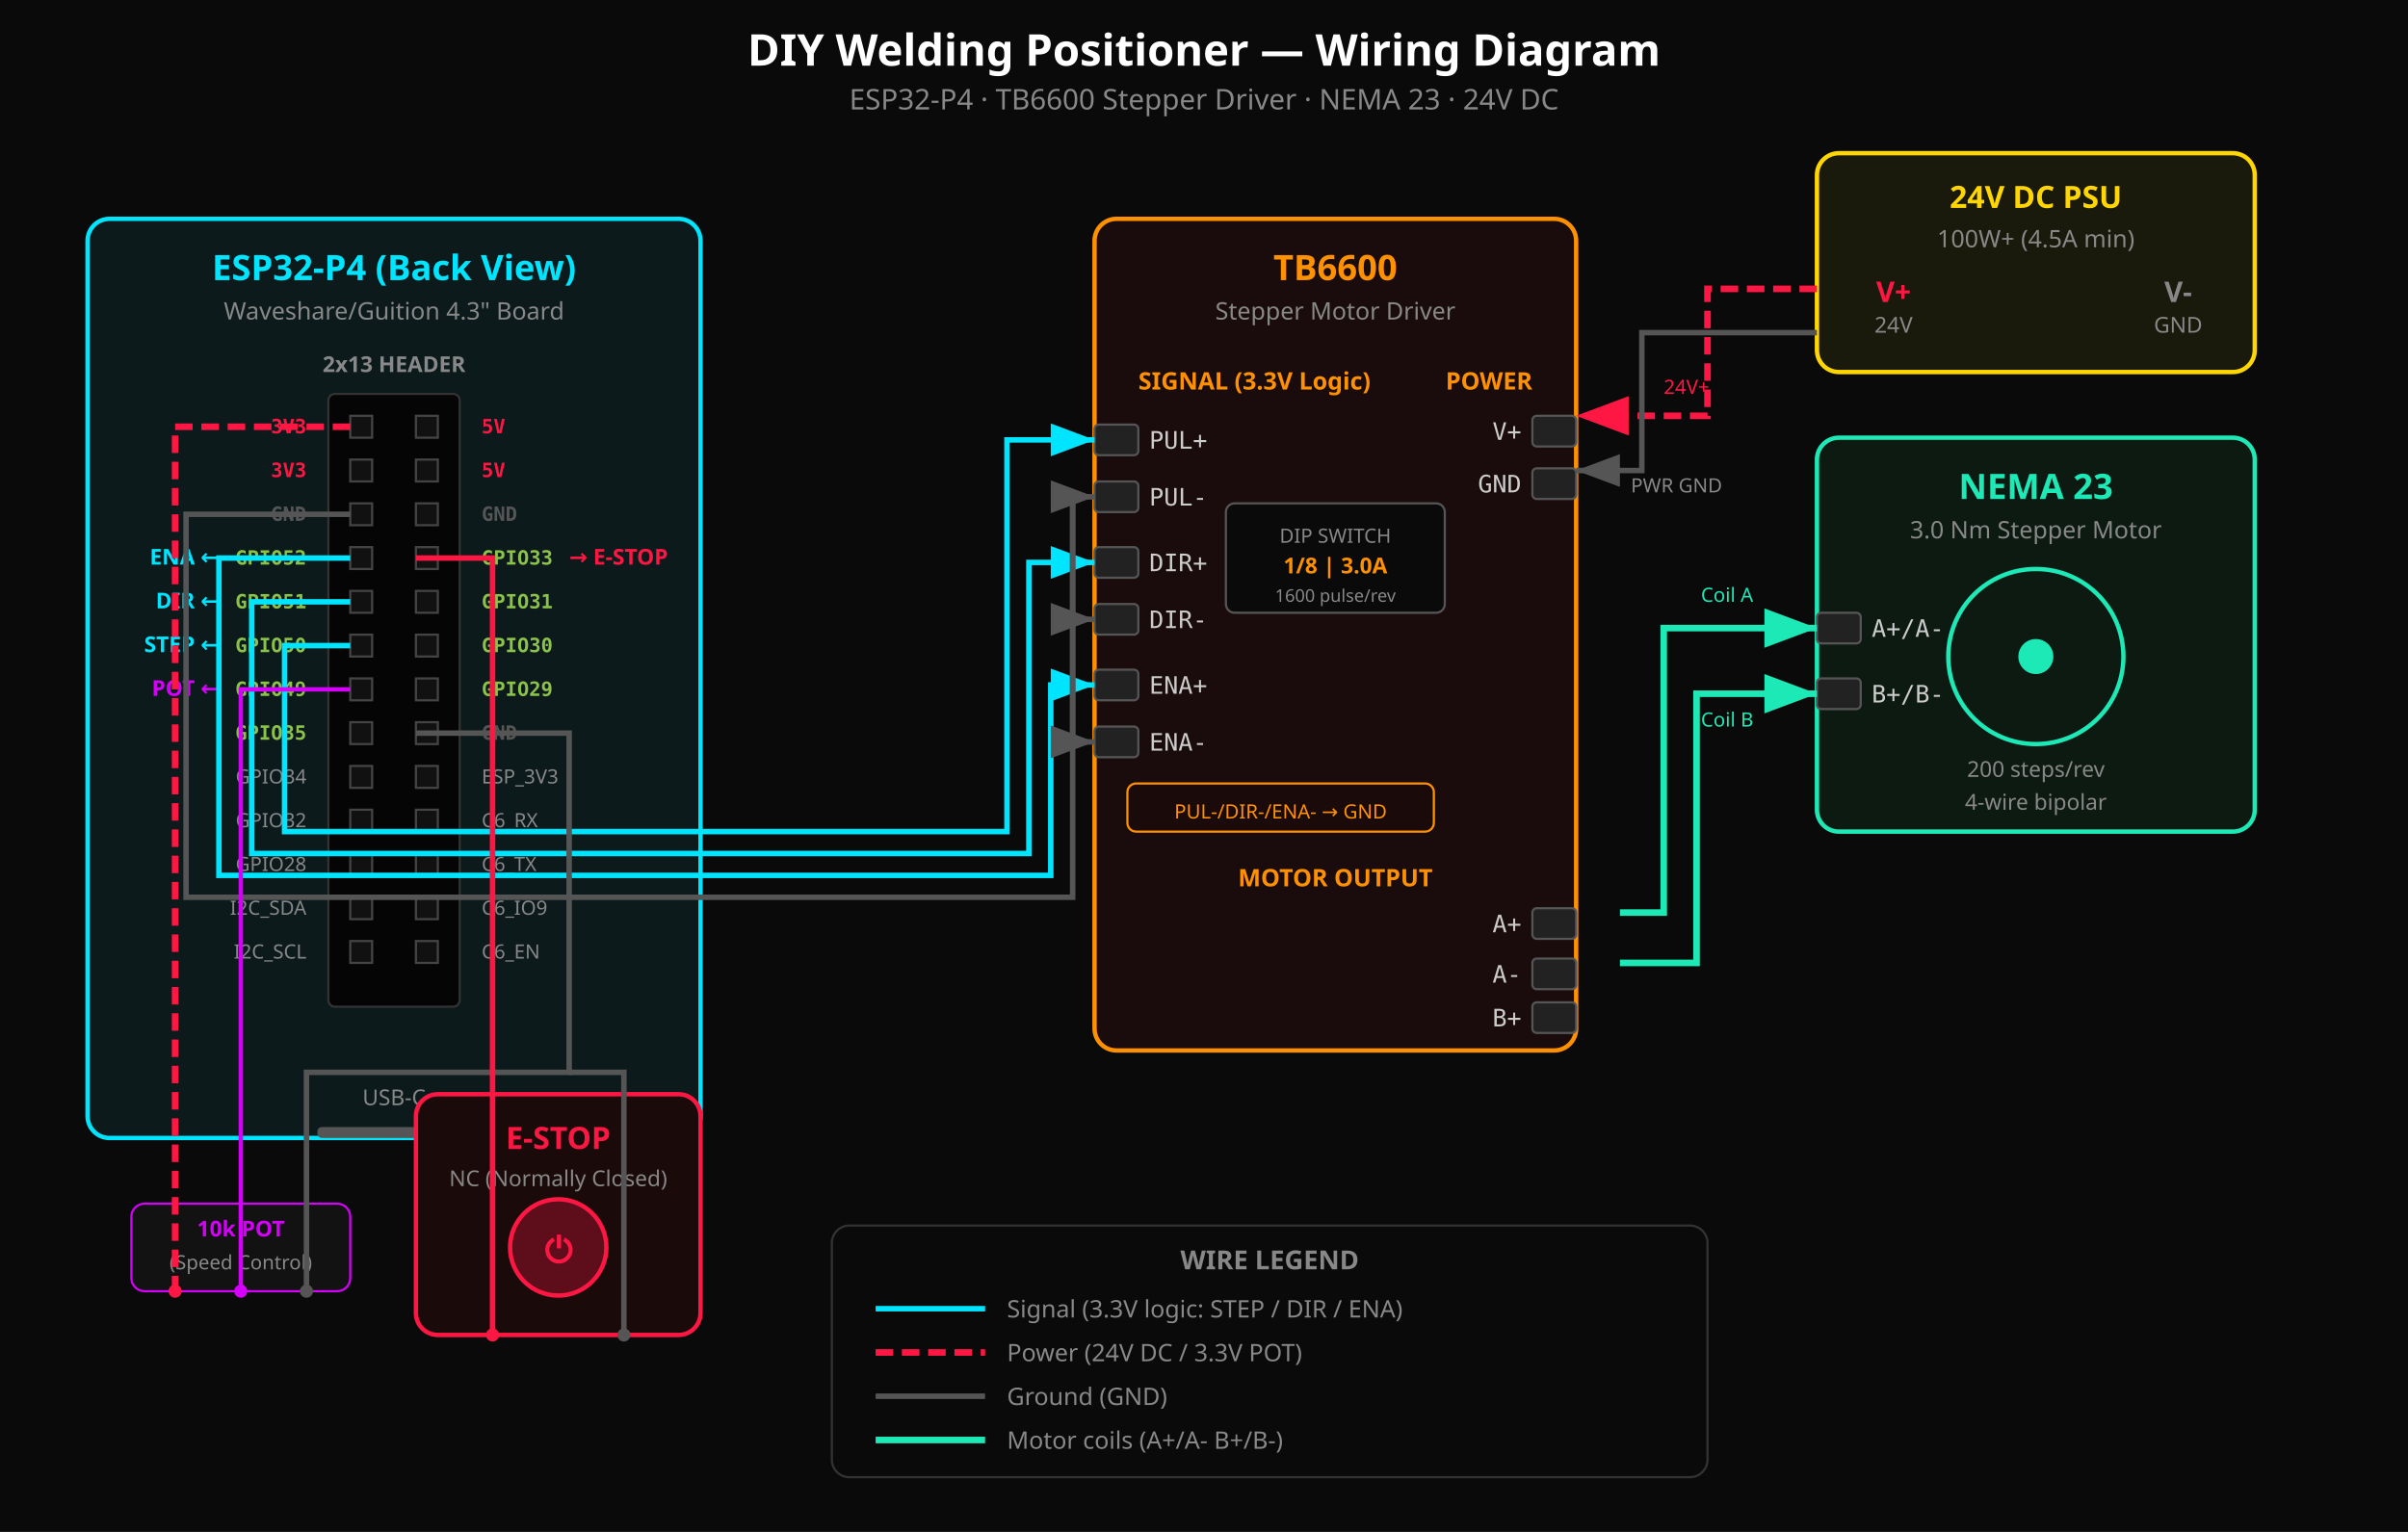
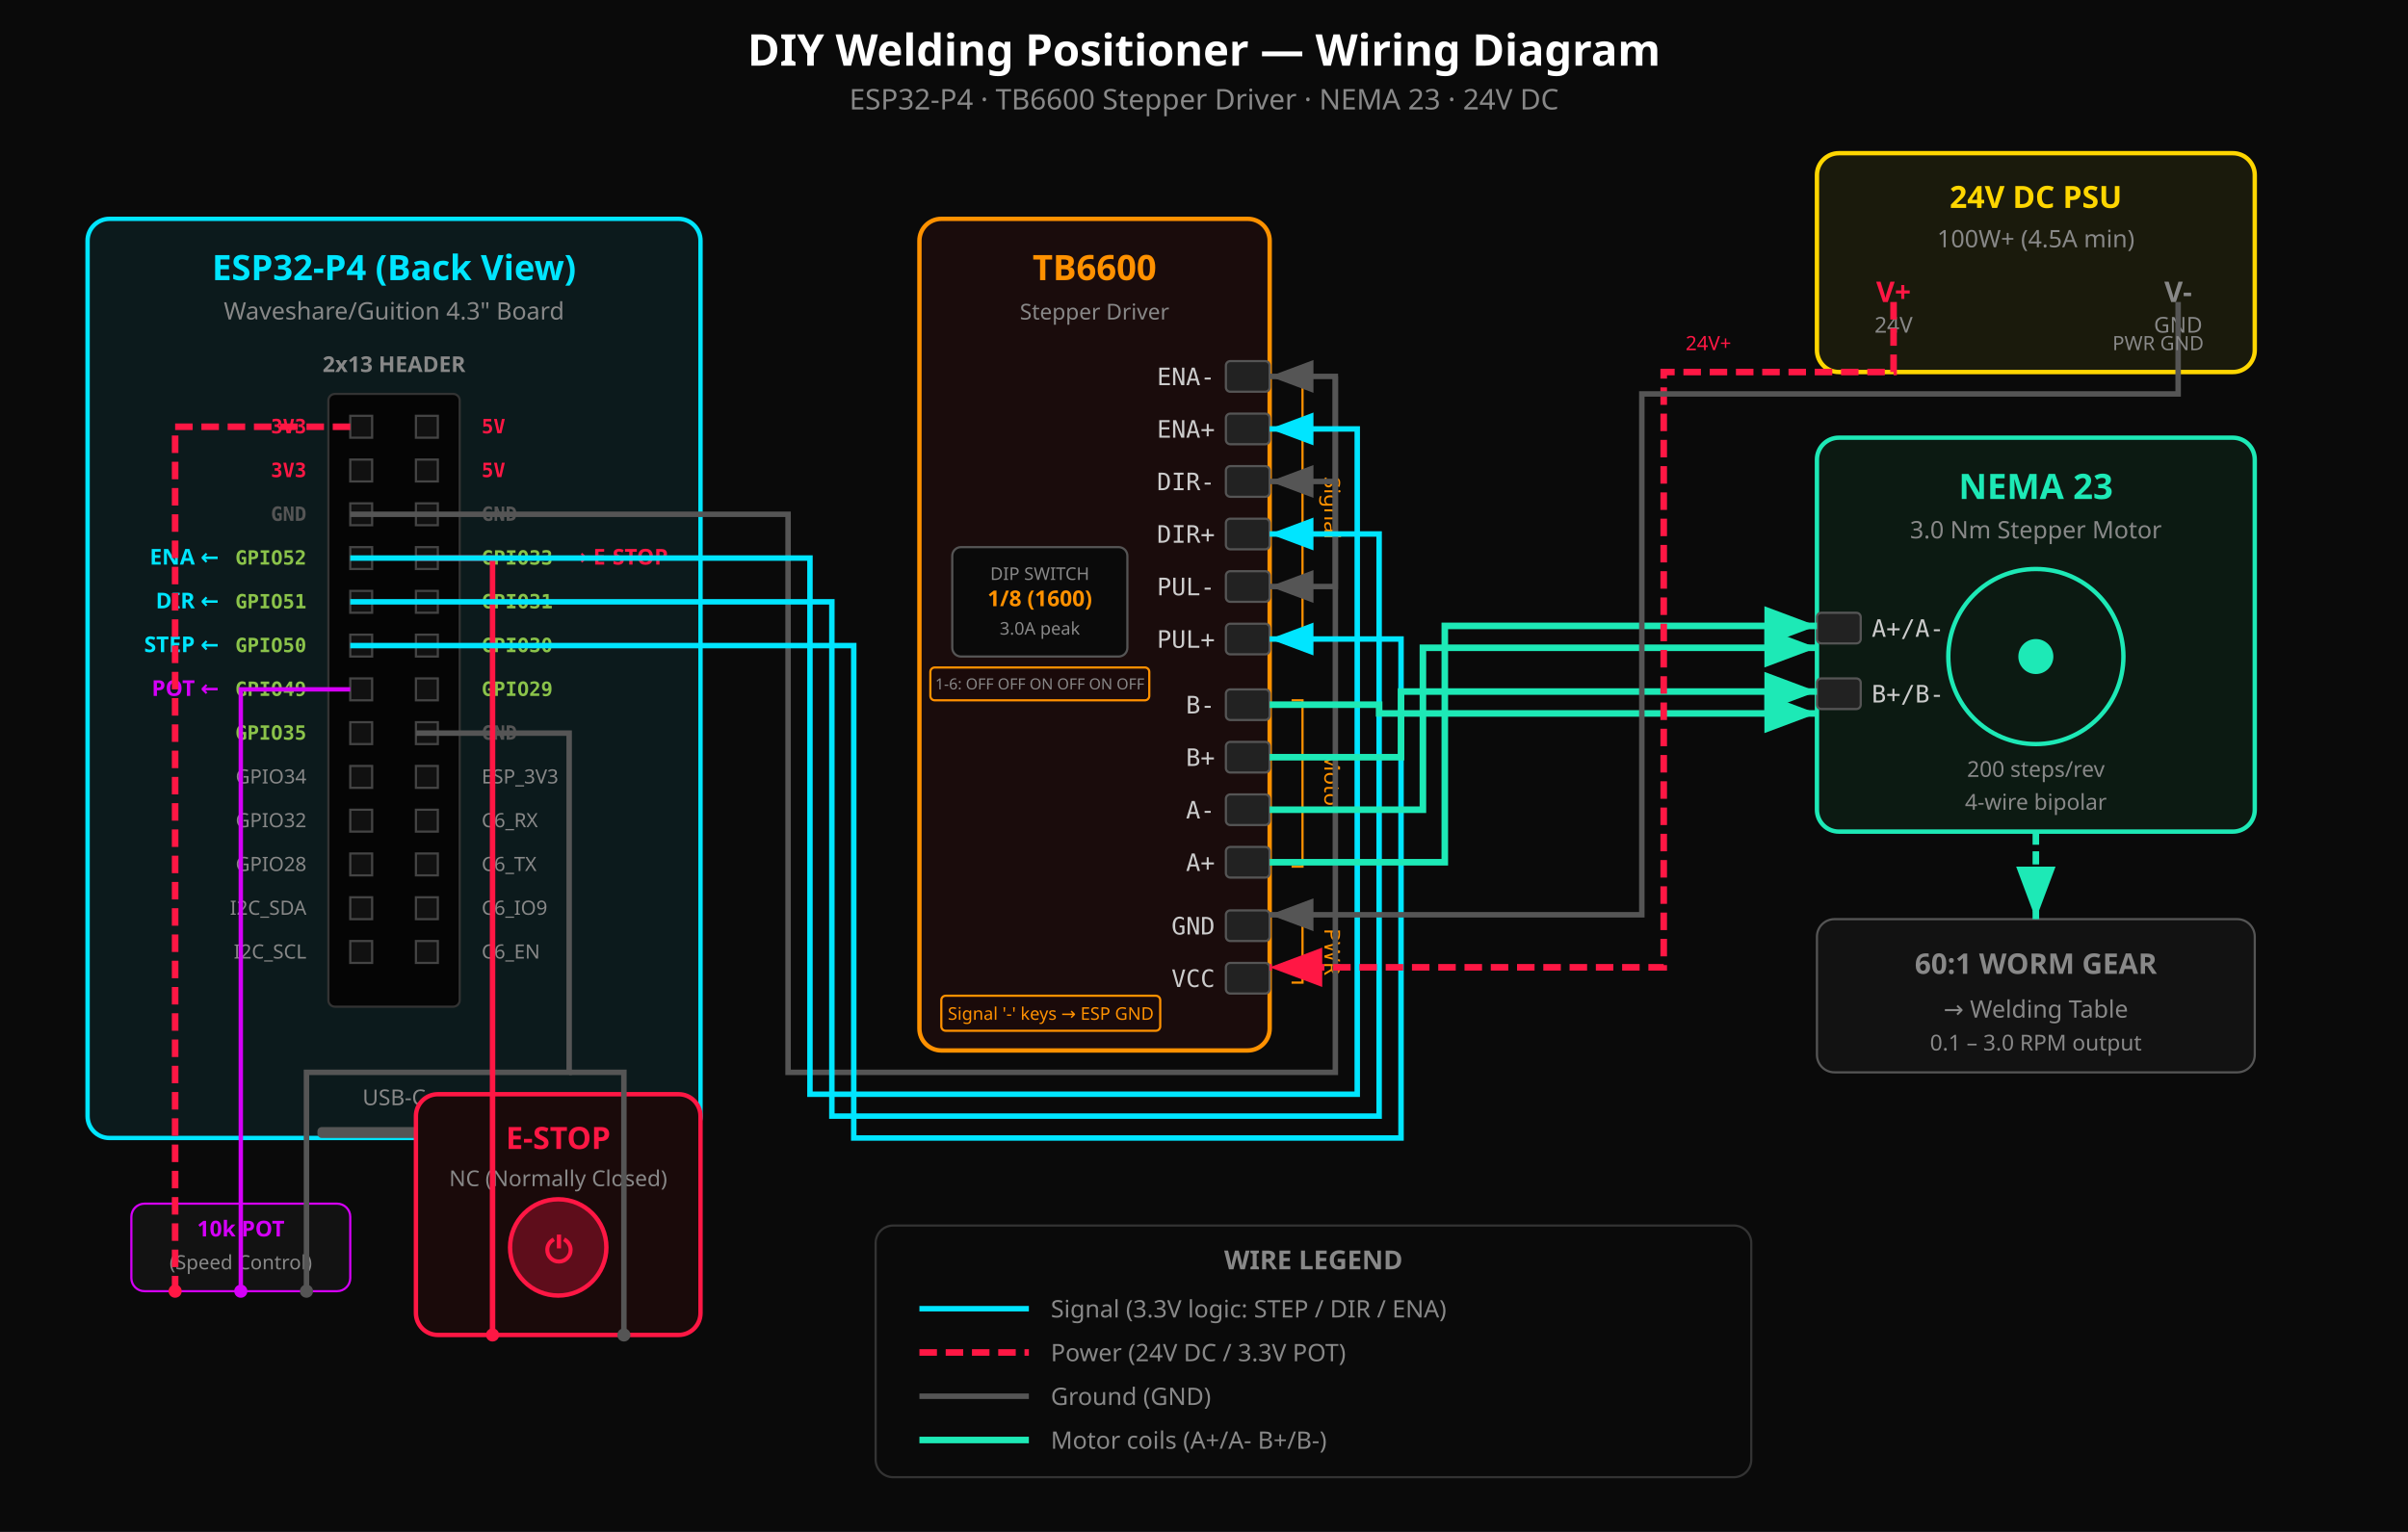
<svg xmlns="http://www.w3.org/2000/svg" viewBox="0 0 1100 700" width="1100" height="700">
  <defs>
    <style>
      .bg { fill: #0A0A0A; }
      .box { fill: #121212; stroke: #333; stroke-width: 2; rx: 10; }
      .box-esp { fill: #0c1a1c; stroke: #00E5FF; stroke-width: 2; rx: 10; }
      .box-tb { fill: #1a0c0c; stroke: #FF9100; stroke-width: 2; rx: 10; }
      .box-motor { fill: #0c1a12; stroke: #1DE9B6; stroke-width: 2; rx: 10; }
      .box-psu { fill: #1a1a0c; stroke: #FFD600; stroke-width: 2; rx: 10; }
      .wire-sig { stroke: #00E5FF; stroke-width: 2.5; fill: none; }
      .wire-pwr { stroke: #FF1744; stroke-width: 3; fill: none; stroke-dasharray: 8,4; }
      .wire-gnd { stroke: #555; stroke-width: 2.5; fill: none; }
      .wire-motor { stroke: #1DE9B6; stroke-width: 3; fill: none; }
      .wire-estop { stroke: #FF1744; stroke-width: 2.5; fill: none; }
      .wire-pot { stroke: #D500F9; stroke-width: 2; fill: none; }
      .t-main { fill: #FFF; font-family: sans-serif; font-weight: bold; }
      .t-dim { fill: #888; font-family: sans-serif; }
      .t-cyan { fill: #00E5FF; font-family: sans-serif; }
      .t-amber { fill: #FF9100; font-family: sans-serif; }
      .t-teal { fill: #1DE9B6; font-family: sans-serif; }
      .t-red { fill: #FF1744; font-family: sans-serif; }
      .t-yellow { fill: #FFD600; font-family: sans-serif; }
      .t-purple { fill: #D500F9; font-family: sans-serif; }
      .pin { fill: #222; stroke: #555; stroke-width: 1; }
      .pin-label { fill: #CCC; font-family: monospace; font-size: 11px; }
      .header-pin { fill: #111; stroke: #444; stroke-width: 1; }
      .header-bg { fill: #050505; stroke: #333; stroke-width: 1; rx: 3; }
      .label-gnd { fill: #555; font-size: 9px; font-family: monospace; font-weight: bold; }
      .label-3v3 { fill: #FF1744; font-size: 9px; font-family: monospace; font-weight: bold; }
      .label-gpio { fill: #8BC34A; font-size: 9px; font-family: monospace; font-weight: bold; }
    </style>
    <marker id="arrowCyan" markerWidth="8" markerHeight="6" refX="8" refY="3" orient="auto">
      <path d="M0,0 L8,3 L0,6 Z" fill="#00E5FF" />
    </marker>
    <marker id="arrowGnd" markerWidth="8" markerHeight="6" refX="8" refY="3" orient="auto">
      <path d="M0,0 L8,3 L0,6 Z" fill="#555" />
    </marker>
    <marker id="arrowMotor" markerWidth="8" markerHeight="6" refX="8" refY="3" orient="auto">
      <path d="M0,0 L8,3 L0,6 Z" fill="#1DE9B6" />
    </marker>
    <marker id="arrowPwr" markerWidth="8" markerHeight="6" refX="8" refY="3" orient="auto">
      <path d="M0,0 L8,3 L0,6 Z" fill="#FF1744" />
    </marker>
  </defs>
  <rect width="1100" height="700" class="bg" />
  <text x="550" y="30" class="t-main" font-size="20" text-anchor="middle">DIY Welding Positioner — Wiring Diagram</text>
  <text x="550" y="50" class="t-dim" font-size="13" text-anchor="middle">ESP32-P4 · TB6600 Stepper Driver · NEMA 23 · 24V DC</text>
  <g transform="translate(40, 100)">
    <rect width="280" height="420" class="box-esp" rx="10" />
    <text x="140" y="28" class="t-cyan" font-size="16" text-anchor="middle" font-weight="bold">ESP32-P4 (Back View)</text>
    <text x="140" y="46" class="t-dim" font-size="11" text-anchor="middle">Waveshare/Guition 4.3" Board</text>
    <rect x="105" y="415" width="70" height="5" rx="2" fill="#555" />
    <text x="140" y="405" class="t-dim" font-size="10" text-anchor="middle">USB-C</text>
    <rect x="110" y="80" width="60" height="280" class="header-bg" />
    <text x="140" y="70" class="t-dim" font-size="10" text-anchor="middle" font-weight="bold">2x13 HEADER</text>
    <text x="100" y="98" class="label-3v3" text-anchor="end">3V3</text>
    <rect x="120" y="90" width="10" height="10" class="header-pin" />
    <rect x="150" y="90" width="10" height="10" class="header-pin" />
    <text x="180" y="98" class="label-3v3" text-anchor="start">5V</text>
    <text x="100" y="118" class="label-3v3" text-anchor="end">3V3</text>
    <rect x="120" y="110" width="10" height="10" class="header-pin" />
    <rect x="150" y="110" width="10" height="10" class="header-pin" />
    <text x="180" y="118" class="label-3v3" text-anchor="start">5V</text>
    <text x="100" y="138" class="label-gnd" text-anchor="end">GND</text>
    <rect x="120" y="130" width="10" height="10" class="header-pin" fill="#555" />
    <rect x="150" y="130" width="10" height="10" class="header-pin" fill="#555" />
    <text x="180" y="138" class="label-gnd" text-anchor="start">GND</text>
    <text x="100" y="158" class="label-gpio" text-anchor="end">GPIO52</text>
    <rect x="120" y="150" width="10" height="10" class="header-pin" />
    <rect x="150" y="150" width="10" height="10" class="header-pin" />
    <text x="180" y="158" class="label-gpio" text-anchor="start">GPIO33</text>
    <text x="100" y="178" class="label-gpio" text-anchor="end">GPIO51</text>
    <rect x="120" y="170" width="10" height="10" class="header-pin" />
    <rect x="150" y="170" width="10" height="10" class="header-pin" />
    <text x="180" y="178" class="label-gpio" text-anchor="start">GPIO31</text>
    <text x="100" y="198" class="label-gpio" text-anchor="end">GPIO50</text>
    <rect x="120" y="190" width="10" height="10" class="header-pin" />
    <rect x="150" y="190" width="10" height="10" class="header-pin" />
    <text x="180" y="198" class="label-gpio" text-anchor="start">GPIO30</text>
    <text x="100" y="218" class="label-gpio" text-anchor="end">GPIO49</text>
    <rect x="120" y="210" width="10" height="10" class="header-pin" />
    <rect x="150" y="210" width="10" height="10" class="header-pin" />
    <text x="180" y="218" class="label-gpio" text-anchor="start">GPIO29</text>
    <text x="100" y="238" class="label-gpio" text-anchor="end">GPIO35</text>
    <rect x="120" y="230" width="10" height="10" class="header-pin" />
    <rect x="150" y="230" width="10" height="10" class="header-pin" fill="#555" />
    <text x="180" y="238" class="label-gnd" text-anchor="start">GND</text>
    <text x="100" y="258" class="t-dim" font-size="9" text-anchor="end">GPIO34</text>
    <rect x="120" y="250" width="10" height="10" class="header-pin" />
    <rect x="150" y="250" width="10" height="10" class="header-pin" />
    <text x="180" y="258" class="t-dim" font-size="9" text-anchor="start">ESP_3V3</text>
    <text x="100" y="278" class="t-dim" font-size="9" text-anchor="end">GPIO32</text>
    <rect x="120" y="270" width="10" height="10" class="header-pin" />
    <rect x="150" y="270" width="10" height="10" class="header-pin" />
    <text x="180" y="278" class="t-dim" font-size="9" text-anchor="start">C6_RX</text>
    <text x="100" y="298" class="t-dim" font-size="9" text-anchor="end">GPIO28</text>
    <rect x="120" y="290" width="10" height="10" class="header-pin" />
    <rect x="150" y="290" width="10" height="10" class="header-pin" />
    <text x="180" y="298" class="t-dim" font-size="9" text-anchor="start">C6_TX</text>
    <text x="100" y="318" class="t-dim" font-size="9" text-anchor="end">I2C_SDA</text>
    <rect x="120" y="310" width="10" height="10" class="header-pin" />
    <rect x="150" y="310" width="10" height="10" class="header-pin" />
    <text x="180" y="318" class="t-dim" font-size="9" text-anchor="start">C6_IO9</text>
    <text x="100" y="338" class="t-dim" font-size="9" text-anchor="end">I2C_SCL</text>
    <rect x="120" y="330" width="10" height="10" class="header-pin" />
    <rect x="150" y="330" width="10" height="10" class="header-pin" />
    <text x="180" y="338" class="t-dim" font-size="9" text-anchor="start">C6_EN</text>
    <text x="60" y="158" class="t-cyan" font-size="10" text-anchor="end" font-weight="bold">ENA ←</text>
    <text x="60" y="178" class="t-cyan" font-size="10" text-anchor="end" font-weight="bold">DIR ←</text>
    <text x="60" y="198" class="t-cyan" font-size="10" text-anchor="end" font-weight="bold">STEP ←</text>
    <text x="60" y="218" class="t-purple" font-size="10" text-anchor="end" font-weight="bold">POT ←</text>
    <text x="220" y="158" class="t-red" font-size="10" text-anchor="start" font-weight="bold">→ E-STOP</text>
  </g>
-   <g transform="translate(500, 100)">
-     <rect width="220" height="380" class="box-tb" rx="10" />
-     <text x="110" y="28" class="t-amber" font-size="16" text-anchor="middle" font-weight="bold">TB6600</text>
-     <text x="110" y="46" class="t-dim" font-size="11" text-anchor="middle">Stepper Motor Driver</text>
-     <text x="20" y="78" class="t-amber" font-size="11" font-weight="bold">SIGNAL (3.3V Logic)</text>
-     <rect x="0" y="94" width="20" height="14" class="pin" rx="2" />
-     <text x="25" y="105" class="pin-label">PUL+</text>
-     <rect x="0" y="120" width="20" height="14" class="pin" rx="2" />
-     <text x="25" y="131" class="pin-label">PUL-</text>
-     <rect x="0" y="150" width="20" height="14" class="pin" rx="2" />
-     <text x="25" y="161" class="pin-label">DIR+</text>
-     <rect x="0" y="176" width="20" height="14" class="pin" rx="2" />
-     <text x="25" y="187" class="pin-label">DIR-</text>
-     <rect x="0" y="206" width="20" height="14" class="pin" rx="2" />
-     <text x="25" y="217" class="pin-label">ENA+</text>
-     <rect x="0" y="232" width="20" height="14" class="pin" rx="2" />
-     <text x="25" y="243" class="pin-label">ENA-</text>
-     <rect x="15" y="258" width="140" height="22" rx="4" fill="#1a0a0a" stroke="#FF9100" stroke-width="1" />
-     <text x="85" y="274" class="t-amber" font-size="9" text-anchor="middle">PUL-/DIR-/ENA- → GND</text>
-     <text x="110" y="305" class="t-amber" font-size="11" font-weight="bold" text-anchor="middle">MOTOR OUTPUT</text>
-     <rect x="200" y="315" width="20" height="14" class="pin" rx="2" />
-     <text x="195" y="326" class="pin-label" text-anchor="end">A+</text>
-     <rect x="200" y="338" width="20" height="14" class="pin" rx="2" />
-     <text x="195" y="349" class="pin-label" text-anchor="end">A-</text>
-     <rect x="200" y="358" width="20" height="14" class="pin" rx="2" />
-     <text x="195" y="369" class="pin-label" text-anchor="end">B+</text>
-     <text x="200" y="78" class="t-amber" font-size="11" font-weight="bold" text-anchor="end">POWER</text>
-     <rect x="200" y="90" width="20" height="14" class="pin" rx="2" />
-     <text x="195" y="101" class="pin-label" text-anchor="end">V+</text>
-     <rect x="200" y="114" width="20" height="14" class="pin" rx="2" />
-     <text x="195" y="125" class="pin-label" text-anchor="end">GND</text>
-     <rect x="60" y="130" width="100" height="50" rx="4" fill="#0a0a0a" stroke="#555" stroke-width="1" />
-     <text x="110" y="148" class="t-dim" font-size="9" text-anchor="middle">DIP SWITCH</text>
-     <text x="110" y="162" class="t-amber" font-size="10" text-anchor="middle" font-weight="bold">1/8 | 3.0A</text>
-     <text x="110" y="175" class="t-dim" font-size="8" text-anchor="middle">1600 pulse/rev</text>
+   <g transform="translate(420, 100)">
+     <rect width="160" height="380" class="box-tb" rx="10" />
+     <text x="80" y="28" class="t-amber" font-size="16" text-anchor="middle" font-weight="bold">TB6600</text>
+     <text x="80" y="46" class="t-dim" font-size="10" text-anchor="middle">Stepper Driver</text>
+     <rect x="140" y="65" width="20" height="14" class="pin" rx="2" fill="#2E7D32" />
+     <text x="135" y="76" class="pin-label" text-anchor="end">ENA-</text>
+     <rect x="140" y="89" width="20" height="14" class="pin" rx="2" fill="#2E7D32" />
+     <text x="135" y="100" class="pin-label" text-anchor="end">ENA+</text>
+     <rect x="140" y="113" width="20" height="14" class="pin" rx="2" fill="#2E7D32" />
+     <text x="135" y="124" class="pin-label" text-anchor="end">DIR-</text>
+     <rect x="140" y="137" width="20" height="14" class="pin" rx="2" fill="#2E7D32" />
+     <text x="135" y="148" class="pin-label" text-anchor="end">DIR+</text>
+     <rect x="140" y="161" width="20" height="14" class="pin" rx="2" fill="#2E7D32" />
+     <text x="135" y="172" class="pin-label" text-anchor="end">PUL-</text>
+     <rect x="140" y="185" width="20" height="14" class="pin" rx="2" fill="#2E7D32" />
+     <text x="135" y="196" class="pin-label" text-anchor="end">PUL+</text>
+     <rect x="140" y="215" width="20" height="14" class="pin" rx="2" fill="#2E7D32" />
+     <text x="135" y="226" class="pin-label" text-anchor="end">B-</text>
+     <rect x="140" y="239" width="20" height="14" class="pin" rx="2" fill="#2E7D32" />
+     <text x="135" y="250" class="pin-label" text-anchor="end">B+</text>
+     <rect x="140" y="263" width="20" height="14" class="pin" rx="2" fill="#2E7D32" />
+     <text x="135" y="274" class="pin-label" text-anchor="end">A-</text>
+     <rect x="140" y="287" width="20" height="14" class="pin" rx="2" fill="#2E7D32" />
+     <text x="135" y="298" class="pin-label" text-anchor="end">A+</text>
+     <rect x="140" y="316" width="20" height="14" class="pin" rx="2" fill="#2E7D32" />
+     <text x="135" y="327" class="pin-label" text-anchor="end">GND</text>
+     <rect x="140" y="340" width="20" height="14" class="pin" rx="2" fill="#2E7D32" />
+     <text x="135" y="351" class="pin-label" text-anchor="end">VCC</text>
+     <path d="M 170 70 L 175 70 L 175 194 L 170 194" fill="none" stroke="#FF9100" stroke-width="1" />
+     <text x="185" y="132" class="t-amber" font-size="10" transform="rotate(90, 185, 132)" text-anchor="middle">Signal</text>
+     <path d="M 170 220 L 175 220 L 175 296 L 170 296" fill="none" stroke="#FF9100" stroke-width="1" />
+     <text x="185" y="258" class="t-amber" font-size="10" transform="rotate(90, 185, 258)" text-anchor="middle">Motor</text>
+     <path d="M 170 321 L 175 321 L 175 349 L 170 349" fill="none" stroke="#FF9100" stroke-width="1" />
+     <text x="185" y="335" class="t-amber" font-size="10" transform="rotate(90, 185, 335)" text-anchor="middle">PWR</text>
+     <rect x="10" y="355" width="100" height="16" rx="2" fill="#1a0a0a" stroke="#FF9100" stroke-width="1" />
+     <text x="60" y="366" class="t-amber" font-size="8" text-anchor="middle">Signal '-' keys → ESP GND</text>
+     <rect x="15" y="150" width="80" height="50" rx="4" fill="#0a0a0a" stroke="#555" stroke-width="1" />
+     <text x="55" y="165" class="t-dim" font-size="8" text-anchor="middle">DIP SWITCH</text>
+     <text x="55" y="177" class="t-amber" font-size="10" text-anchor="middle" font-weight="bold">1/8 (1600)</text>
+     <text x="55" y="190" class="t-dim" font-size="8" text-anchor="middle">3.0A peak</text>
+     <rect x="5" y="205" width="100" height="15" rx="2" fill="#1a0a0a" stroke="#FF9100" stroke-width="1" />
+     <text x="55" y="215" class="t-dim" font-size="7" text-anchor="middle">1-6: OFF OFF ON OFF ON OFF</text>
  </g>
  <g transform="translate(830, 200)">
    <rect width="200" height="180" class="box-motor" rx="10" />
    <text x="100" y="28" class="t-teal" font-size="16" text-anchor="middle" font-weight="bold">NEMA 23</text>
    <text x="100" y="46" class="t-dim" font-size="11" text-anchor="middle">3.0 Nm Stepper Motor</text>
    <circle cx="100" cy="100" r="40" fill="none" stroke="#1DE9B6" stroke-width="2" />
    <circle cx="100" cy="100" r="8" fill="#1DE9B6" />
    <text x="100" y="155" class="t-dim" font-size="10" text-anchor="middle">200 steps/rev</text>
    <text x="100" y="170" class="t-dim" font-size="10" text-anchor="middle">4-wire bipolar</text>
    <rect x="0" y="80" width="20" height="14" class="pin" rx="2" />
    <text x="25" y="91" class="pin-label">A+/A-</text>
    <rect x="0" y="110" width="20" height="14" class="pin" rx="2" />
    <text x="25" y="121" class="pin-label">B+/B-</text>
  </g>
  <g transform="translate(830, 70)">
    <rect width="200" height="100" class="box-psu" rx="10" />
    <text x="100" y="25" class="t-yellow" font-size="14" text-anchor="middle" font-weight="bold">24V DC PSU</text>
    <text x="100" y="43" class="t-dim" font-size="11" text-anchor="middle">100W+ (4.5A min)</text>
    <text x="35" y="68" class="t-red" font-size="13" text-anchor="middle" font-weight="bold">V+</text>
    <text x="35" y="82" class="t-dim" font-size="10" text-anchor="middle">24V</text>
    <text x="165" y="68" class="t-dim" font-size="13" text-anchor="middle" font-weight="bold">V-</text>
    <text x="165" y="82" class="t-dim" font-size="10" text-anchor="middle">GND</text>
  </g>
  <g transform="translate(190, 500)">
    <rect width="130" height="110" rx="10" fill="#1a0a0a" stroke="#FF1744" stroke-width="2" />
    <text x="65" y="25" class="t-red" font-size="14" text-anchor="middle" font-weight="bold">E-STOP</text>
    <text x="65" y="42" class="t-dim" font-size="10" text-anchor="middle">NC (Normally Closed)</text>
    <circle cx="65" cy="70" r="22" fill="#FF1744" fill-opacity="0.3" stroke="#FF1744" stroke-width="2" />
    <text x="65" y="77" class="t-red" font-size="16" text-anchor="middle" font-weight="bold">⏻</text>
    <circle cx="35" cy="110" r="3" fill="#FF1744" />
    <circle cx="95" cy="110" r="3" fill="#555" />
  </g>
  <g transform="translate(60, 550)">
    <rect width="100" height="40" rx="6" fill="#121212" stroke="#D500F9" stroke-width="1" />
    <text x="50" y="15" class="t-purple" font-size="10" text-anchor="middle" font-weight="bold">10k POT</text>
    <text x="50" y="30" class="t-dim" font-size="9" text-anchor="middle">(Speed Control)</text>
    <circle cx="20" cy="40" r="3" fill="#FF1744" />
    <circle cx="50" cy="40" r="3" fill="#D500F9" />
    <circle cx="80" cy="40" r="3" fill="#555" />
  </g>
-   <path d="M 160 295 L 130 295 L 130 380 L 460 380 L 460 201 L 500 201" class="wire-sig" marker-end="url(#arrowCyan)" />
-   <path d="M 160 275 L 115 275 L 115 390 L 470 390 L 470 257 L 500 257" class="wire-sig" marker-end="url(#arrowCyan)" />
-   <path d="M 160 255 L 100 255 L 100 400 L 480 400 L 480 313 L 500 313" class="wire-sig" marker-end="url(#arrowCyan)" />
-   <path d="M 160 235 L 85 235 L 85 410 L 490 410 L 490 227 L 500 227" class="wire-gnd" marker-end="url(#arrowGnd)" />
-   <path d="M 490 227 L 490 283 L 500 283" class="wire-gnd" marker-end="url(#arrowGnd)" />
-   <path d="M 490 283 L 490 339 L 500 339" class="wire-gnd" marker-end="url(#arrowGnd)" />
  <path d="M 160 315 L 110 315 L 110 590" class="wire-pot" />
  <path d="M 160 195 L 80 195 L 80 590" class="wire-pwr" />
  <path d="M 190 335 L 260 335 L 260 490 L 140 490 L 140 590" class="wire-gnd" />
  <path d="M 190 255 L 225 255 L 225 610" class="wire-estop" />
  <path d="M 260 490 L 285 490 L 285 610" class="wire-gnd" />
-   <path d="M 740 417 L 760 417 L 760 287 L 830 287" class="wire-motor" marker-end="url(#arrowMotor)" />
-   <path d="M 740 440 L 775 440 L 775 317 L 830 317" class="wire-motor" marker-end="url(#arrowMotor)" />
-   <text x="777" y="275" class="t-teal" font-size="9">Coil A</text>
-   <text x="777" y="332" class="t-teal" font-size="9">Coil B</text>
-   <path d="M 830 132 L 780 132 L 780 190 L 720 190" class="wire-pwr" marker-end="url(#arrowPwr)" />
-   <text x="760" y="180" class="t-red" font-size="9">24V+</text>
-   <path d="M 830 152 L 750 152 L 750 215 L 720 215" class="wire-gnd" marker-end="url(#arrowGnd)" />
-   <text x="745" y="225" class="t-dim" font-size="9">PWR GND</text>
-   <g transform="translate(380, 560)">
+   <path d="M 160 235 L 360 235 L 360 490 L 610 490 L 610 172 L 580 172" class="wire-gnd" marker-end="url(#arrowGnd)" />
+   <path d="M 610 172 L 610 220 L 580 220" class="wire-gnd" marker-end="url(#arrowGnd)" />
+   <path d="M 610 220 L 610 268 L 580 268" class="wire-gnd" marker-end="url(#arrowGnd)" />
+   <path d="M 160 255 L 370 255 L 370 500 L 620 500 L 620 196 L 580 196" class="wire-sig" marker-end="url(#arrowCyan)" />
+   <path d="M 160 275 L 380 275 L 380 510 L 630 510 L 630 244 L 580 244" class="wire-sig" marker-end="url(#arrowCyan)" />
+   <path d="M 160 295 L 390 295 L 390 520 L 640 520 L 640 292 L 580 292" class="wire-sig" marker-end="url(#arrowCyan)" />
+   <path d="M 580 322 L 630 322 L 630 326 L 830 326" class="wire-motor" marker-end="url(#arrowMotor)" />
+   <path d="M 580 346 L 640 346 L 640 316 L 830 316" class="wire-motor" marker-end="url(#arrowMotor)" />
+   <path d="M 580 370 L 650 370 L 650 296 L 830 296" class="wire-motor" marker-end="url(#arrowMotor)" />
+   <path d="M 580 394 L 660 394 L 660 286 L 830 286" class="wire-motor" marker-end="url(#arrowMotor)" />
+   <g transform="translate(830, 420)">
+     <rect width="200" height="70" rx="8" fill="#121212" stroke="#555" stroke-width="1" />
+     <text x="100" y="25" class="t-dim" font-size="13" text-anchor="middle" font-weight="bold">60:1 WORM GEAR</text>
+     <text x="100" y="45" class="t-dim" font-size="11" text-anchor="middle">→ Welding Table</text>
+     <text x="100" y="60" class="t-dim" font-size="10" text-anchor="middle">0.1 – 3.0 RPM output</text>
+   </g>
+   <path d="M 930 380 L 930 420" class="wire-motor" marker-end="url(#arrowMotor)" stroke-dasharray="6,3" />
+   <path d="M 865 138 L 865 170 L 760 170 L 760 442 L 580 442" class="wire-pwr" marker-end="url(#arrowPwr)" />
+   <text x="770" y="160" class="t-red" font-size="9">24V+</text>
+   <path d="M 995 138 L 995 180 L 750 180 L 750 418 L 580 418" class="wire-gnd" marker-end="url(#arrowGnd)" />
+   <text x="965" y="160" class="t-dim" font-size="9">PWR GND</text>
+   <g transform="translate(400, 560)">
    <rect width="400" height="115" rx="8" fill="#0A0A0A" stroke="#333" stroke-width="1" />
    <text x="200" y="20" class="t-dim" font-size="12" text-anchor="middle" font-weight="bold">WIRE LEGEND</text>
    <line x1="20" y1="38" x2="70" y2="38" stroke="#00E5FF" stroke-width="2.5" />
    <text x="80" y="42" class="t-dim" font-size="11">Signal (3.3V logic: STEP / DIR / ENA)</text>
    <line x1="20" y1="58" x2="70" y2="58" stroke="#FF1744" stroke-width="3" stroke-dasharray="8,4" />
    <text x="80" y="62" class="t-dim" font-size="11">Power (24V DC / 3.3V POT)</text>
    <line x1="20" y1="78" x2="70" y2="78" stroke="#555" stroke-width="2.5" />
    <text x="80" y="82" class="t-dim" font-size="11">Ground (GND)</text>
    <line x1="20" y1="98" x2="70" y2="98" stroke="#1DE9B6" stroke-width="3" />
    <text x="80" y="102" class="t-dim" font-size="11">Motor coils (A+/A-  B+/B-)</text>
  </g>
</svg>
